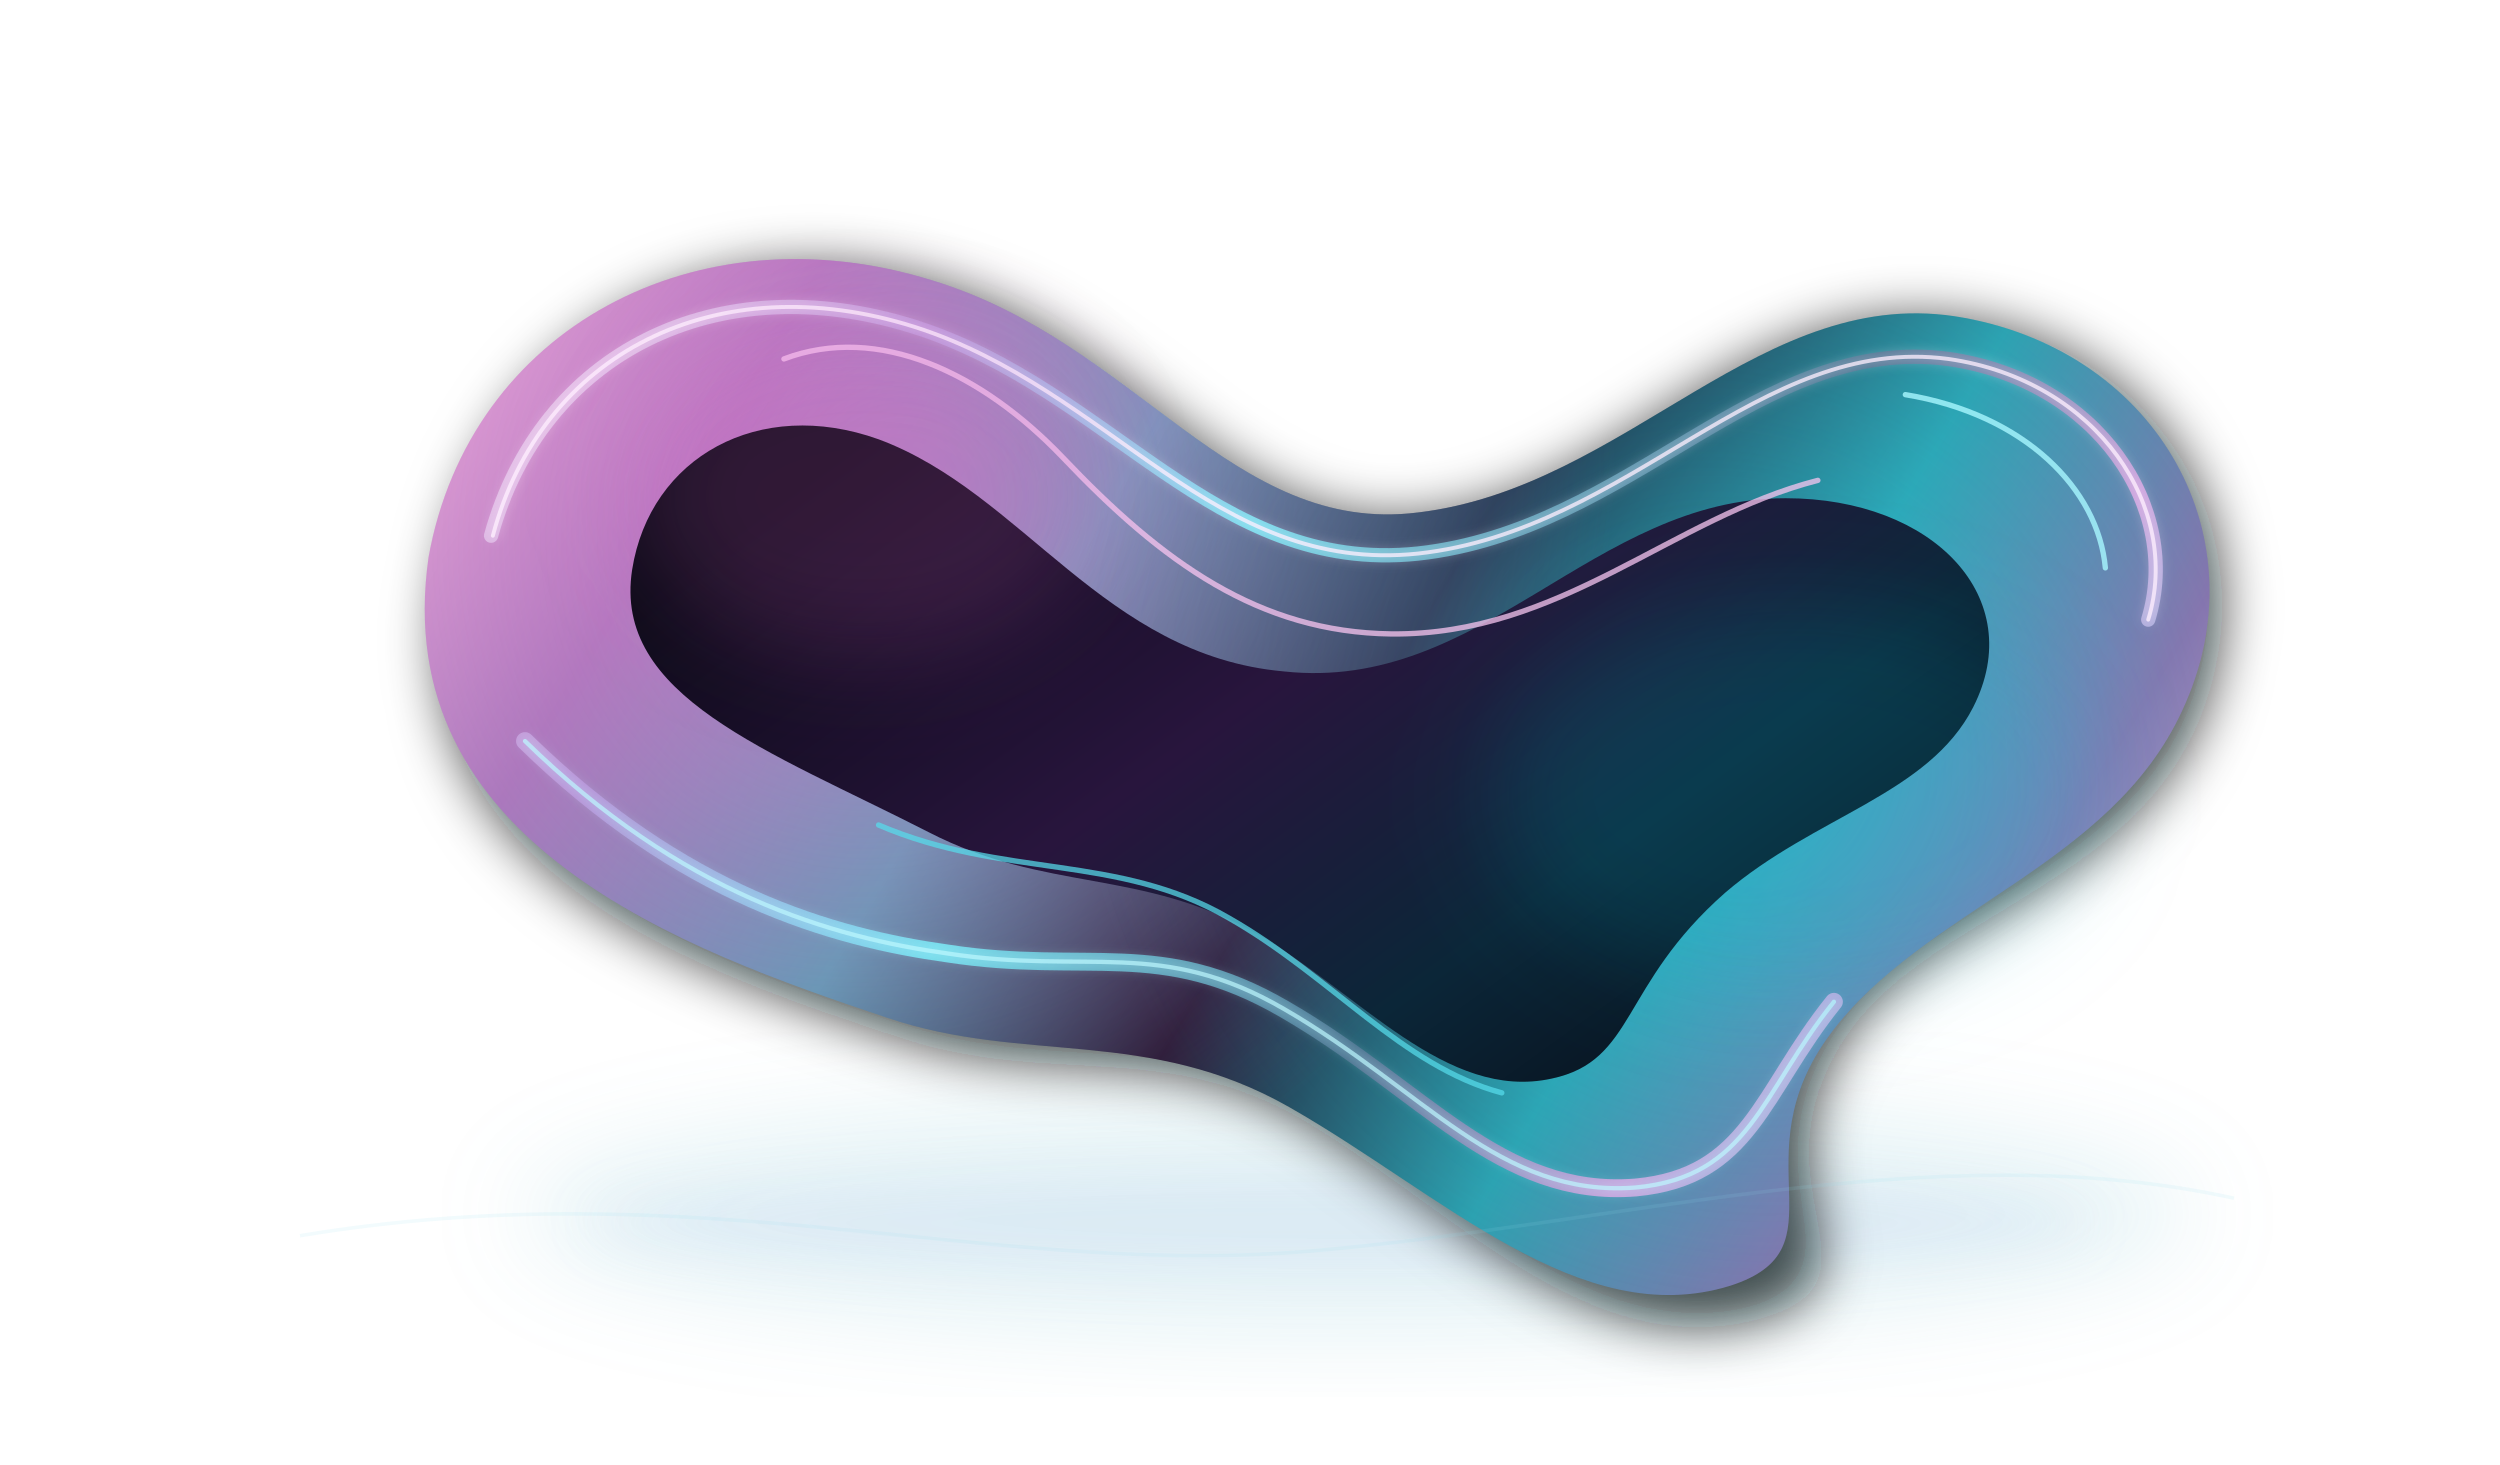
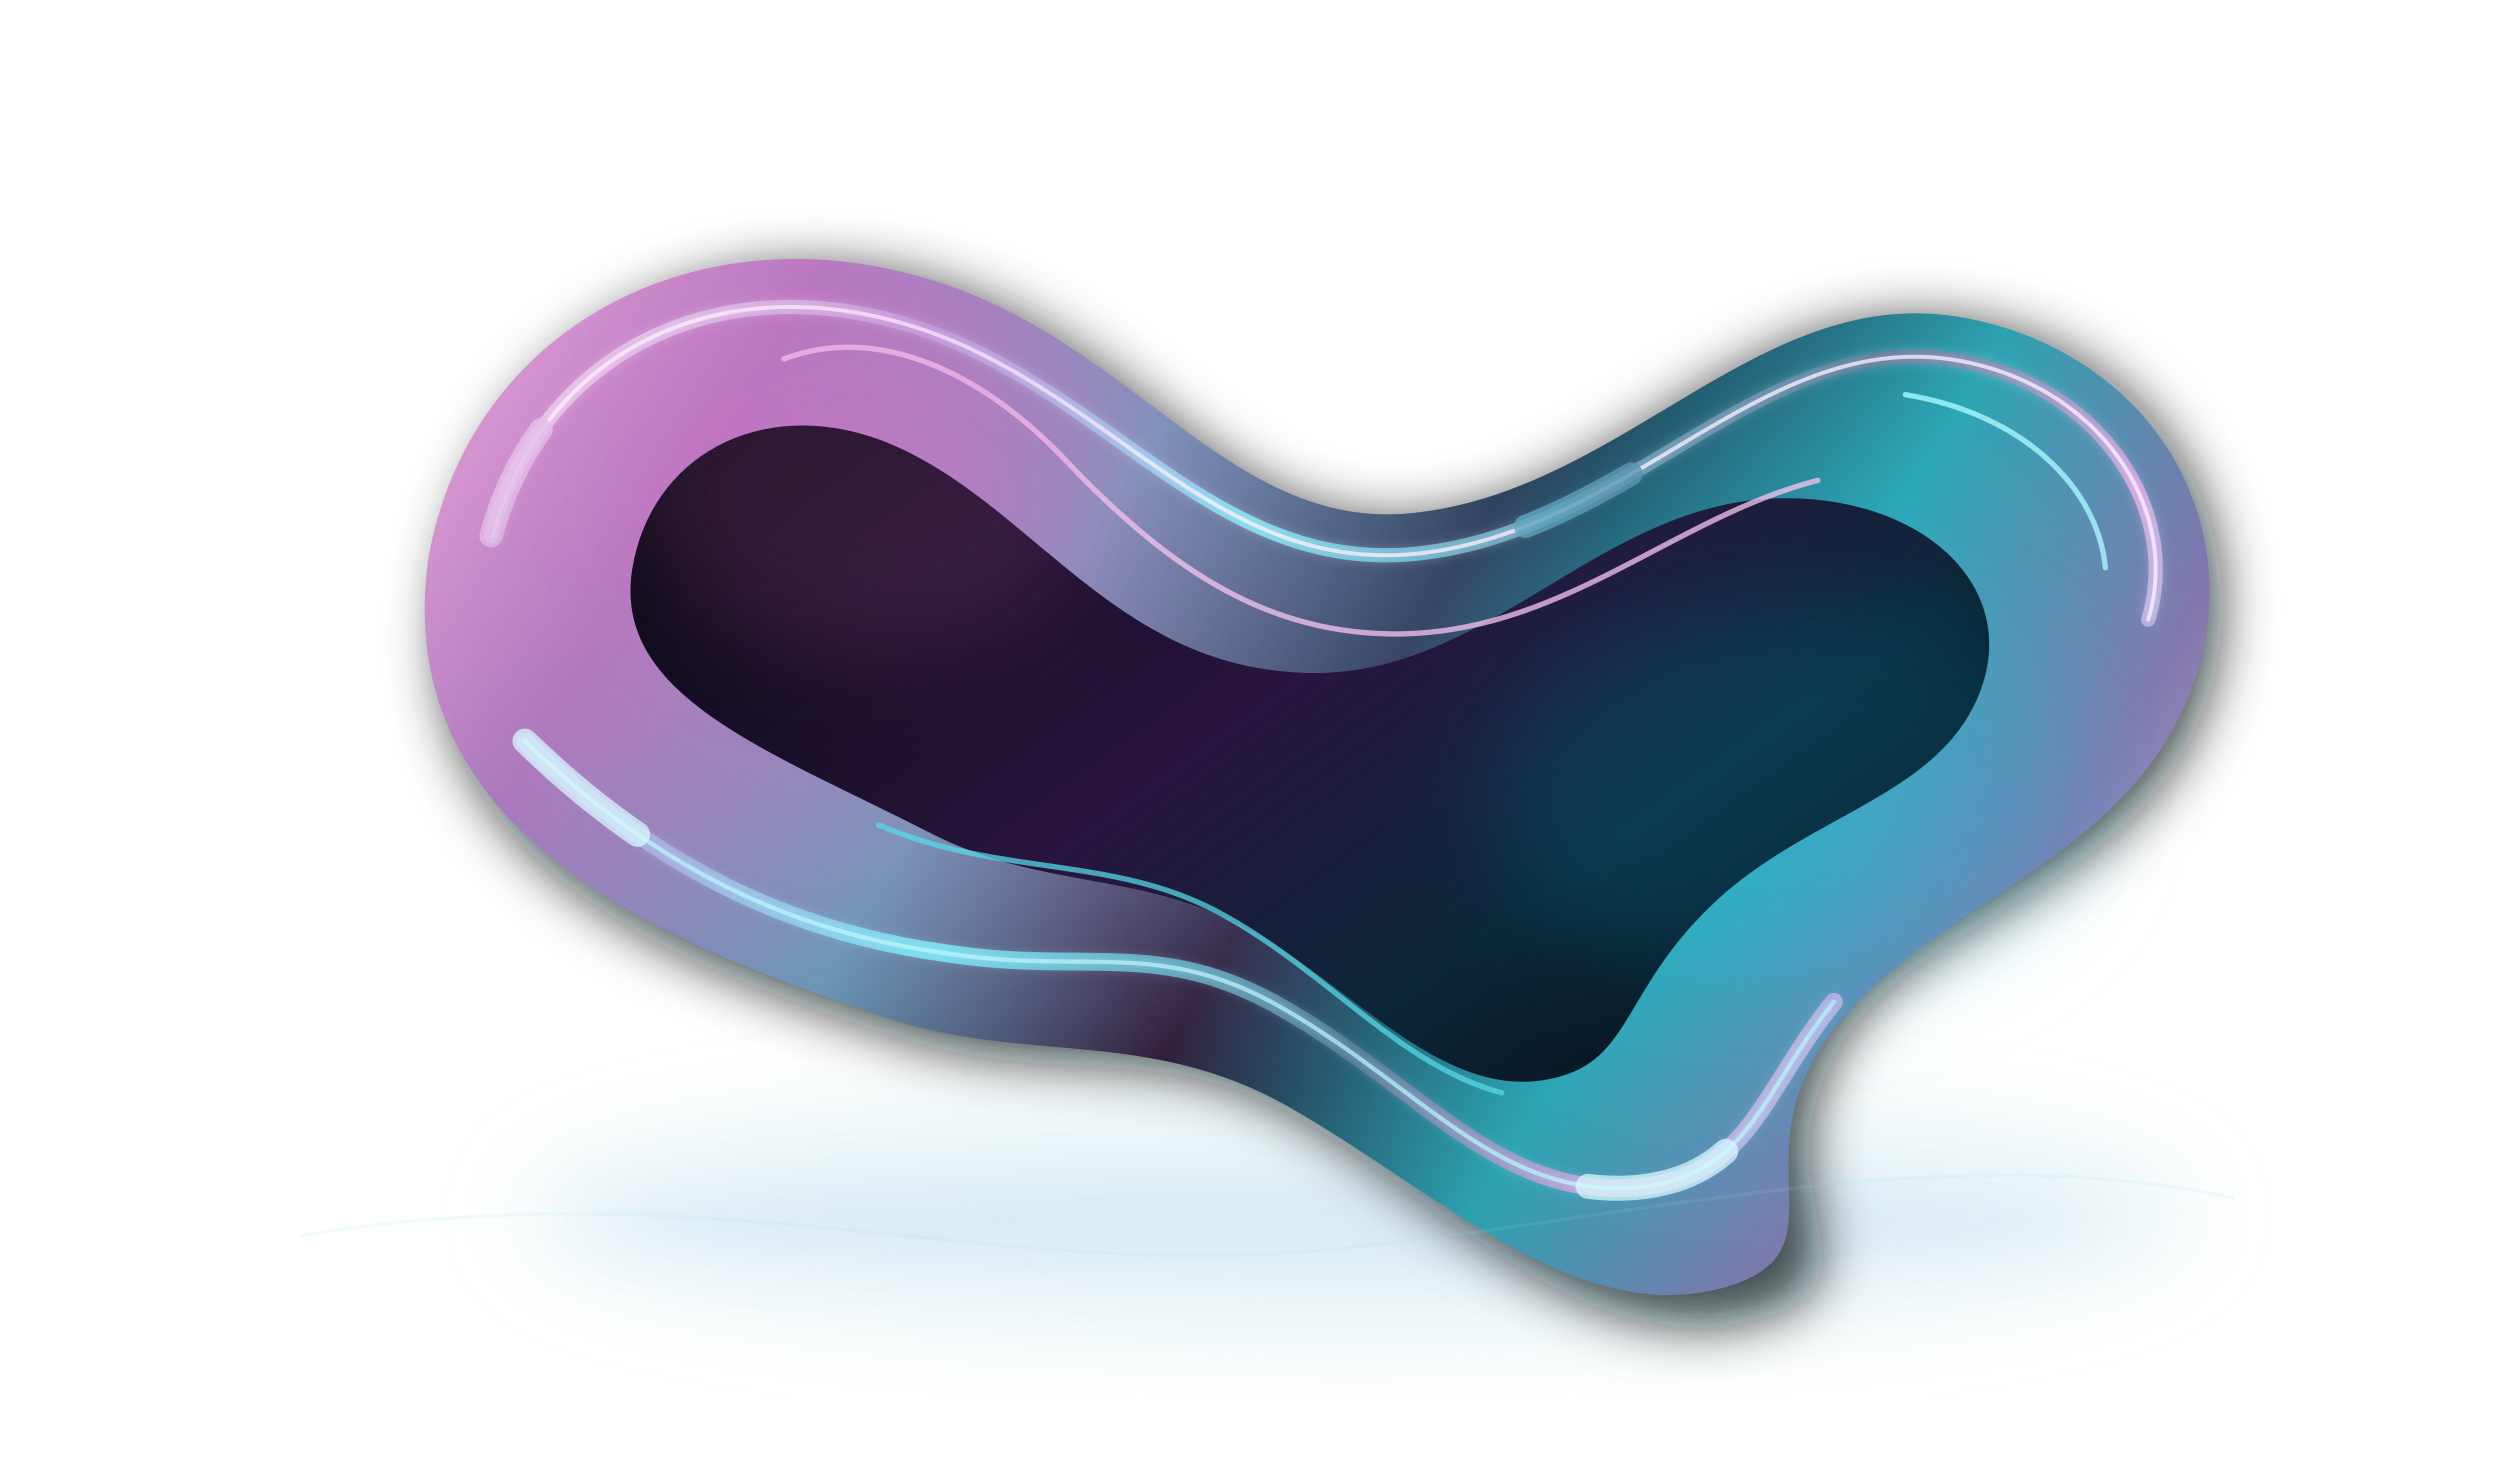
<svg xmlns="http://www.w3.org/2000/svg" viewBox="0 0 1400 820" fill="none">
  <defs>
    <linearGradient id="glass" x1="250" y1="120" x2="1180" y2="680" gradientUnits="userSpaceOnUse">
      <stop stop-color="#F1B3DF" />
      <stop offset=".18" stop-color="#9C78B8" />
      <stop offset=".37" stop-color="#4D9EB0" />
      <stop offset=".54" stop-color="#20172F" />
      <stop offset=".72" stop-color="#2D9EAD" />
      <stop offset=".88" stop-color="#8E6CA9" />
      <stop offset="1" stop-color="#D6A0D0" />
    </linearGradient>
    <linearGradient id="edge" x1="310" y1="110" x2="1080" y2="690" gradientUnits="userSpaceOnUse">
      <stop stop-color="#F8D9F0" />
      <stop offset=".22" stop-color="#BA91D8" />
      <stop offset=".44" stop-color="#74E4F3" />
      <stop offset=".67" stop-color="#4D718F" />
      <stop offset=".84" stop-color="#D3A2E0" />
      <stop offset="1" stop-color="#74D8E4" />
    </linearGradient>
    <linearGradient id="shade" x1="560" y1="190" x2="920" y2="690" gradientUnits="userSpaceOnUse">
      <stop stop-color="#0C0A18" />
      <stop offset=".4" stop-color="#28153D" />
      <stop offset=".7" stop-color="#0B2638" />
      <stop offset="1" stop-color="#070A14" />
    </linearGradient>
    <radialGradient id="pinkGlow" cx="0" cy="0" r="1" gradientTransform="matrix(320 230 -250 350 500 285)" gradientUnits="userSpaceOnUse">
      <stop stop-color="#E979D0" stop-opacity=".55" />
      <stop offset="1" stop-color="#E979D0" stop-opacity="0" />
    </radialGradient>
    <radialGradient id="cyanGlow" cx="0" cy="0" r="1" gradientTransform="matrix(300 240 -220 275 970 420)" gradientUnits="userSpaceOnUse">
      <stop stop-color="#27D7E9" stop-opacity=".38" />
      <stop offset="1" stop-color="#27D7E9" stop-opacity="0" />
    </radialGradient>
    <filter id="blur" x="-20%" y="-25%" width="140%" height="150%">
      <feGaussianBlur stdDeviation="28" />
    </filter>
    <filter id="softShadow" x="90" y="30" width="1250" height="760" filterUnits="userSpaceOnUse">
      <feGaussianBlur stdDeviation="15" />
    </filter>
    <filter id="gloss" x="-20%" y="-20%" width="140%" height="140%">
      <feGaussianBlur stdDeviation="3.5" result="blur" />
      <feMerge>
        <feMergeNode in="blur" />
        <feMergeNode in="SourceGraphic" />
      </feMerge>
    </filter>
  </defs>
  <ellipse cx="760" cy="680" rx="470" ry="68" fill="#2A9CB4" opacity=".12" filter="url(#blur)" />
  <ellipse cx="750" cy="685" rx="420" ry="28" fill="#9CB7E8" opacity=".15" filter="url(#softShadow)" />
  <g id="ribbon" transform-origin="700 410">
    <path d="M250 323C275 183 411 118 539 165C650 205 693 305 802 290C914 275 976 164 1097 180C1208 194 1274 301 1230 405C1190 498 1072 514 1030 585C979 669 1064 718 981 739C889 761 815 677 731 627C652 581 589 608 506 581C394 544 221 488 250 323Z" fill="#020711" opacity=".72" filter="url(#softShadow)" />
    <path d="M240 312C263 184 390 116 522 157C637 192 690 300 794 287C912 273 987 157 1100 178C1209 198 1267 302 1222 398C1182 485 1077 509 1025 579C973 649 1034 699 969 720C885 746 808 669 722 620C643 575 574 596 497 570C383 532 217 472 240 312Z" fill="url(#glass)" />
    <path d="M240 312C263 184 390 116 522 157C637 192 690 300 794 287C912 273 987 157 1100 178C1209 198 1267 302 1222 398C1182 485 1077 509 1025 579C973 649 1034 699 969 720C885 746 808 669 722 620C643 575 574 596 497 570C383 532 217 472 240 312Z" fill="url(#pinkGlow)" />
    <path d="M240 312C263 184 390 116 522 157C637 192 690 300 794 287C912 273 987 157 1100 178C1209 198 1267 302 1222 398C1182 485 1077 509 1025 579C973 649 1034 699 969 720C885 746 808 669 722 620C643 575 574 596 497 570C383 532 217 472 240 312Z" fill="url(#cyanGlow)" />
    <path d="M354 319C364 256 425 222 492 246C573 276 618 367 719 376C830 388 892 279 1000 279C1083 279 1136 335 1105 396C1080 445 1016 457 966 500C907 552 916 594 869 604C810 617 761 556 704 523C639 486 586 500 520 466C430 420 343 390 354 319Z" fill="url(#shade)" />
    <path d="M275 300C303 198 401 148 512 183C622 218 680 322 794 310C913 297 985 187 1091 201C1175 213 1222 285 1203 347" stroke="url(#edge)" stroke-width="8" stroke-linecap="round" opacity=".9" />
    <path d="M276 300C303 198 401 148 512 183C622 218 680 322 794 310C913 297 985 187 1091 201C1175 213 1222 285 1203 347" stroke="#FFF0FF" stroke-width="2.2" stroke-linecap="round" opacity=".8" filter="url(#gloss)" />
    <path d="M294 415C382 501 466 525 531 534C609 546 650 525 719 565C797 610 840 671 916 665C980 659 986 612 1027 561" stroke="url(#edge)" stroke-width="10" stroke-linecap="round" opacity=".9" />
    <path d="M294 415C382 501 466 525 531 534C609 546 650 525 719 565C797 610 840 671 916 665C980 659 986 612 1027 561" stroke="#BDF8FF" stroke-width="2.4" stroke-linecap="round" opacity=".75" filter="url(#gloss)" />
+     <path class="ribbon-current ribbon-current-top" d="M275 300C303 198 401 148 512 183C622 218 680 322 794 310C913 297 985 187 1091 201C1175 213 1222 285 1203 347" stroke="url(#edge)" stroke-width="13" stroke-dasharray="66 610" stroke-linecap="round" opacity=".8" />
+     <path class="ribbon-current ribbon-current-bottom" d="M294 415C382 501 466 525 531 534C609 546 650 525 719 565C797 610 840 671 916 665C980 659 986 612 1027 561" stroke="#d8fbff" stroke-width="14" stroke-dasharray="82 580" stroke-linecap="round" opacity=".72" />
    <path d="M439 201C492 181 550 209 595 256C651 315 705 354 779 355C874 356 936 290 1018 269" stroke="#F9C5F0" stroke-width="3" stroke-linecap="round" opacity=".75" />
    <path d="M492 462C562 492 626 478 688 514C746 547 785 597 841 612" stroke="#56DDEB" stroke-width="3" stroke-linecap="round" opacity=".72" />
    <path d="M1067 221C1134 232 1175 274 1179 318" stroke="#A8F7FF" stroke-width="3" stroke-linecap="round" opacity=".8" />
  </g>
  <g opacity=".55" filter="url(#blur)">
    <ellipse cx="484" cy="278" rx="130" ry="90" fill="#D95BBF" fill-opacity=".32" />
    <ellipse cx="1004" cy="445" rx="170" ry="110" fill="#19C5DD" fill-opacity=".24" />
  </g>
  <path d="M168 692C391 655 551 715 729 701C902 687 1083 634 1251 671" stroke="#8EDDF0" stroke-opacity=".12" stroke-width="2" />
  <style>
    #ribbon { animation: drift 12s ease-in-out infinite alternate; }
+     .ribbon-current { animation-iteration-count: infinite; animation-timing-function: linear; }
+     .ribbon-current-top { animation: ribbon-current-forward 6.4s linear infinite; }
+     .ribbon-current-bottom { animation: ribbon-current-reverse 7.8s linear infinite; }
+     @keyframes ribbon-current-forward { from { stroke-dashoffset: 676; } to { stroke-dashoffset: 0; } }
+     @keyframes ribbon-current-reverse { from { stroke-dashoffset: 0; } to { stroke-dashoffset: 662; } }
    @keyframes drift { from { transform: translate(-9px, 5px) rotate(-1deg); } to { transform: translate(10px, -8px) rotate(1deg); } }
-     @media (prefers-reduced-motion: reduce) { #ribbon { animation: none; } }
+     @media (prefers-reduced-motion: reduce) { #ribbon, .ribbon-current { animation: none !important; } }
  </style>
</svg>
